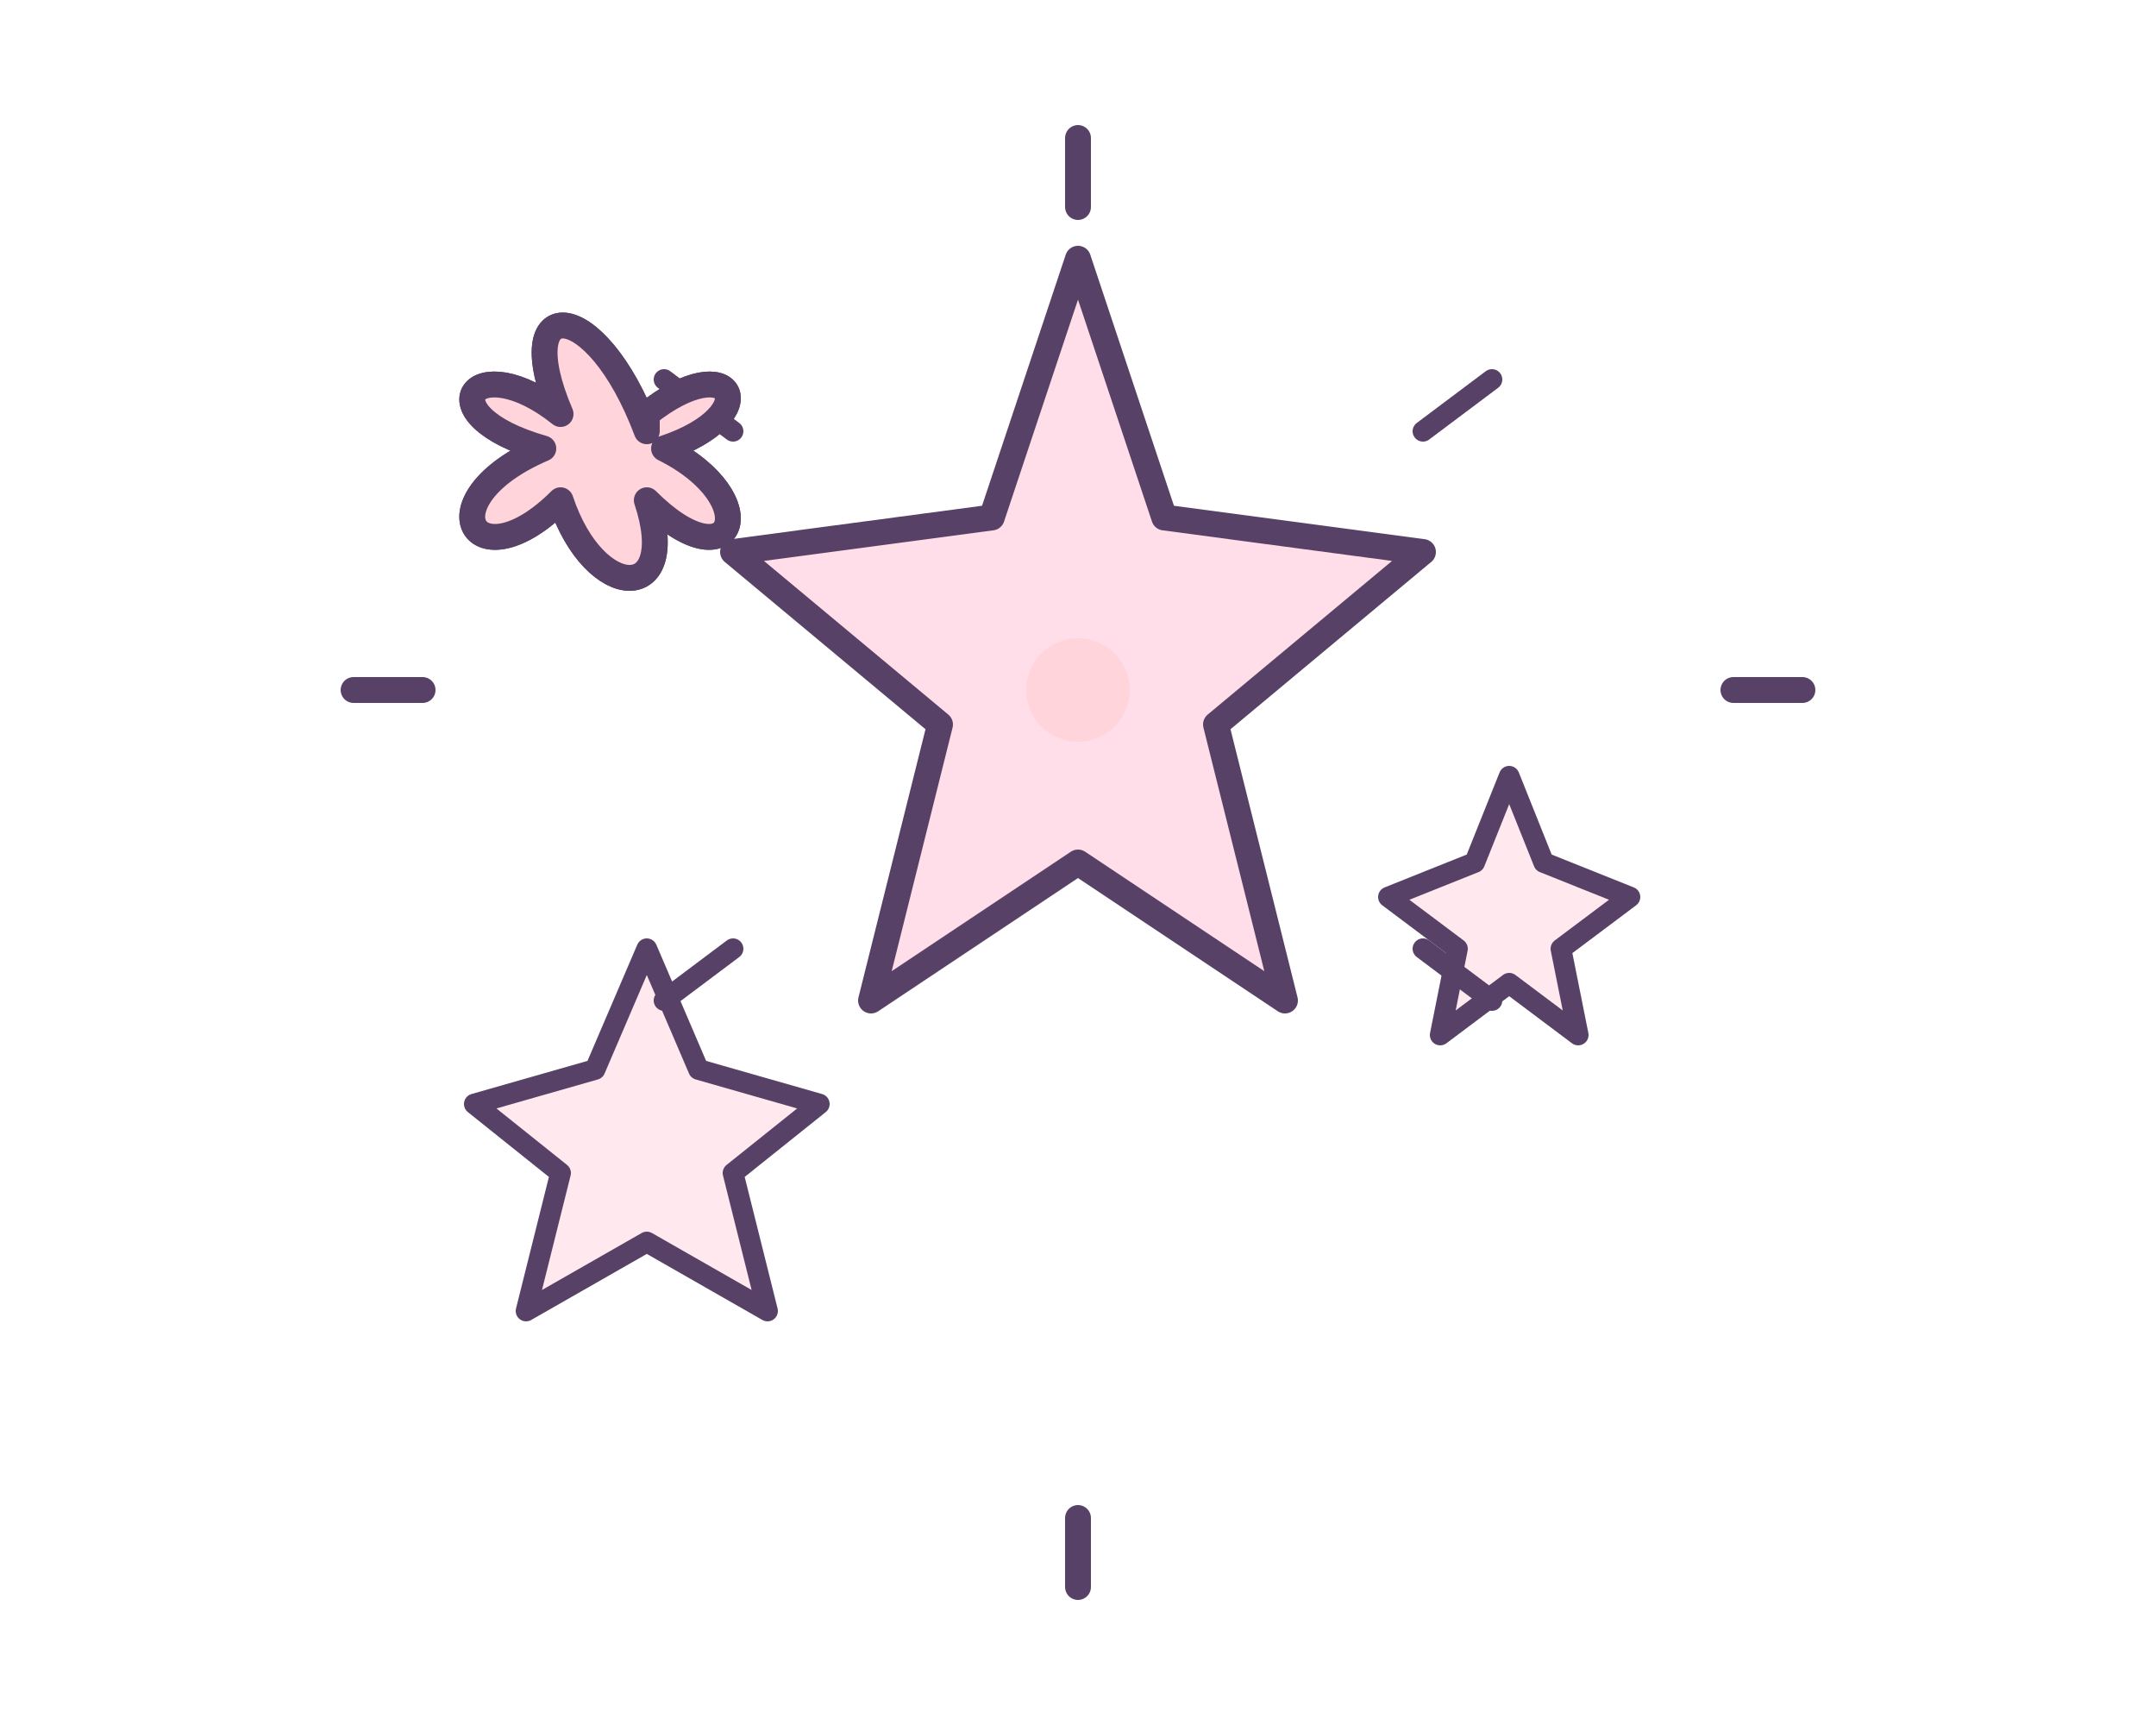
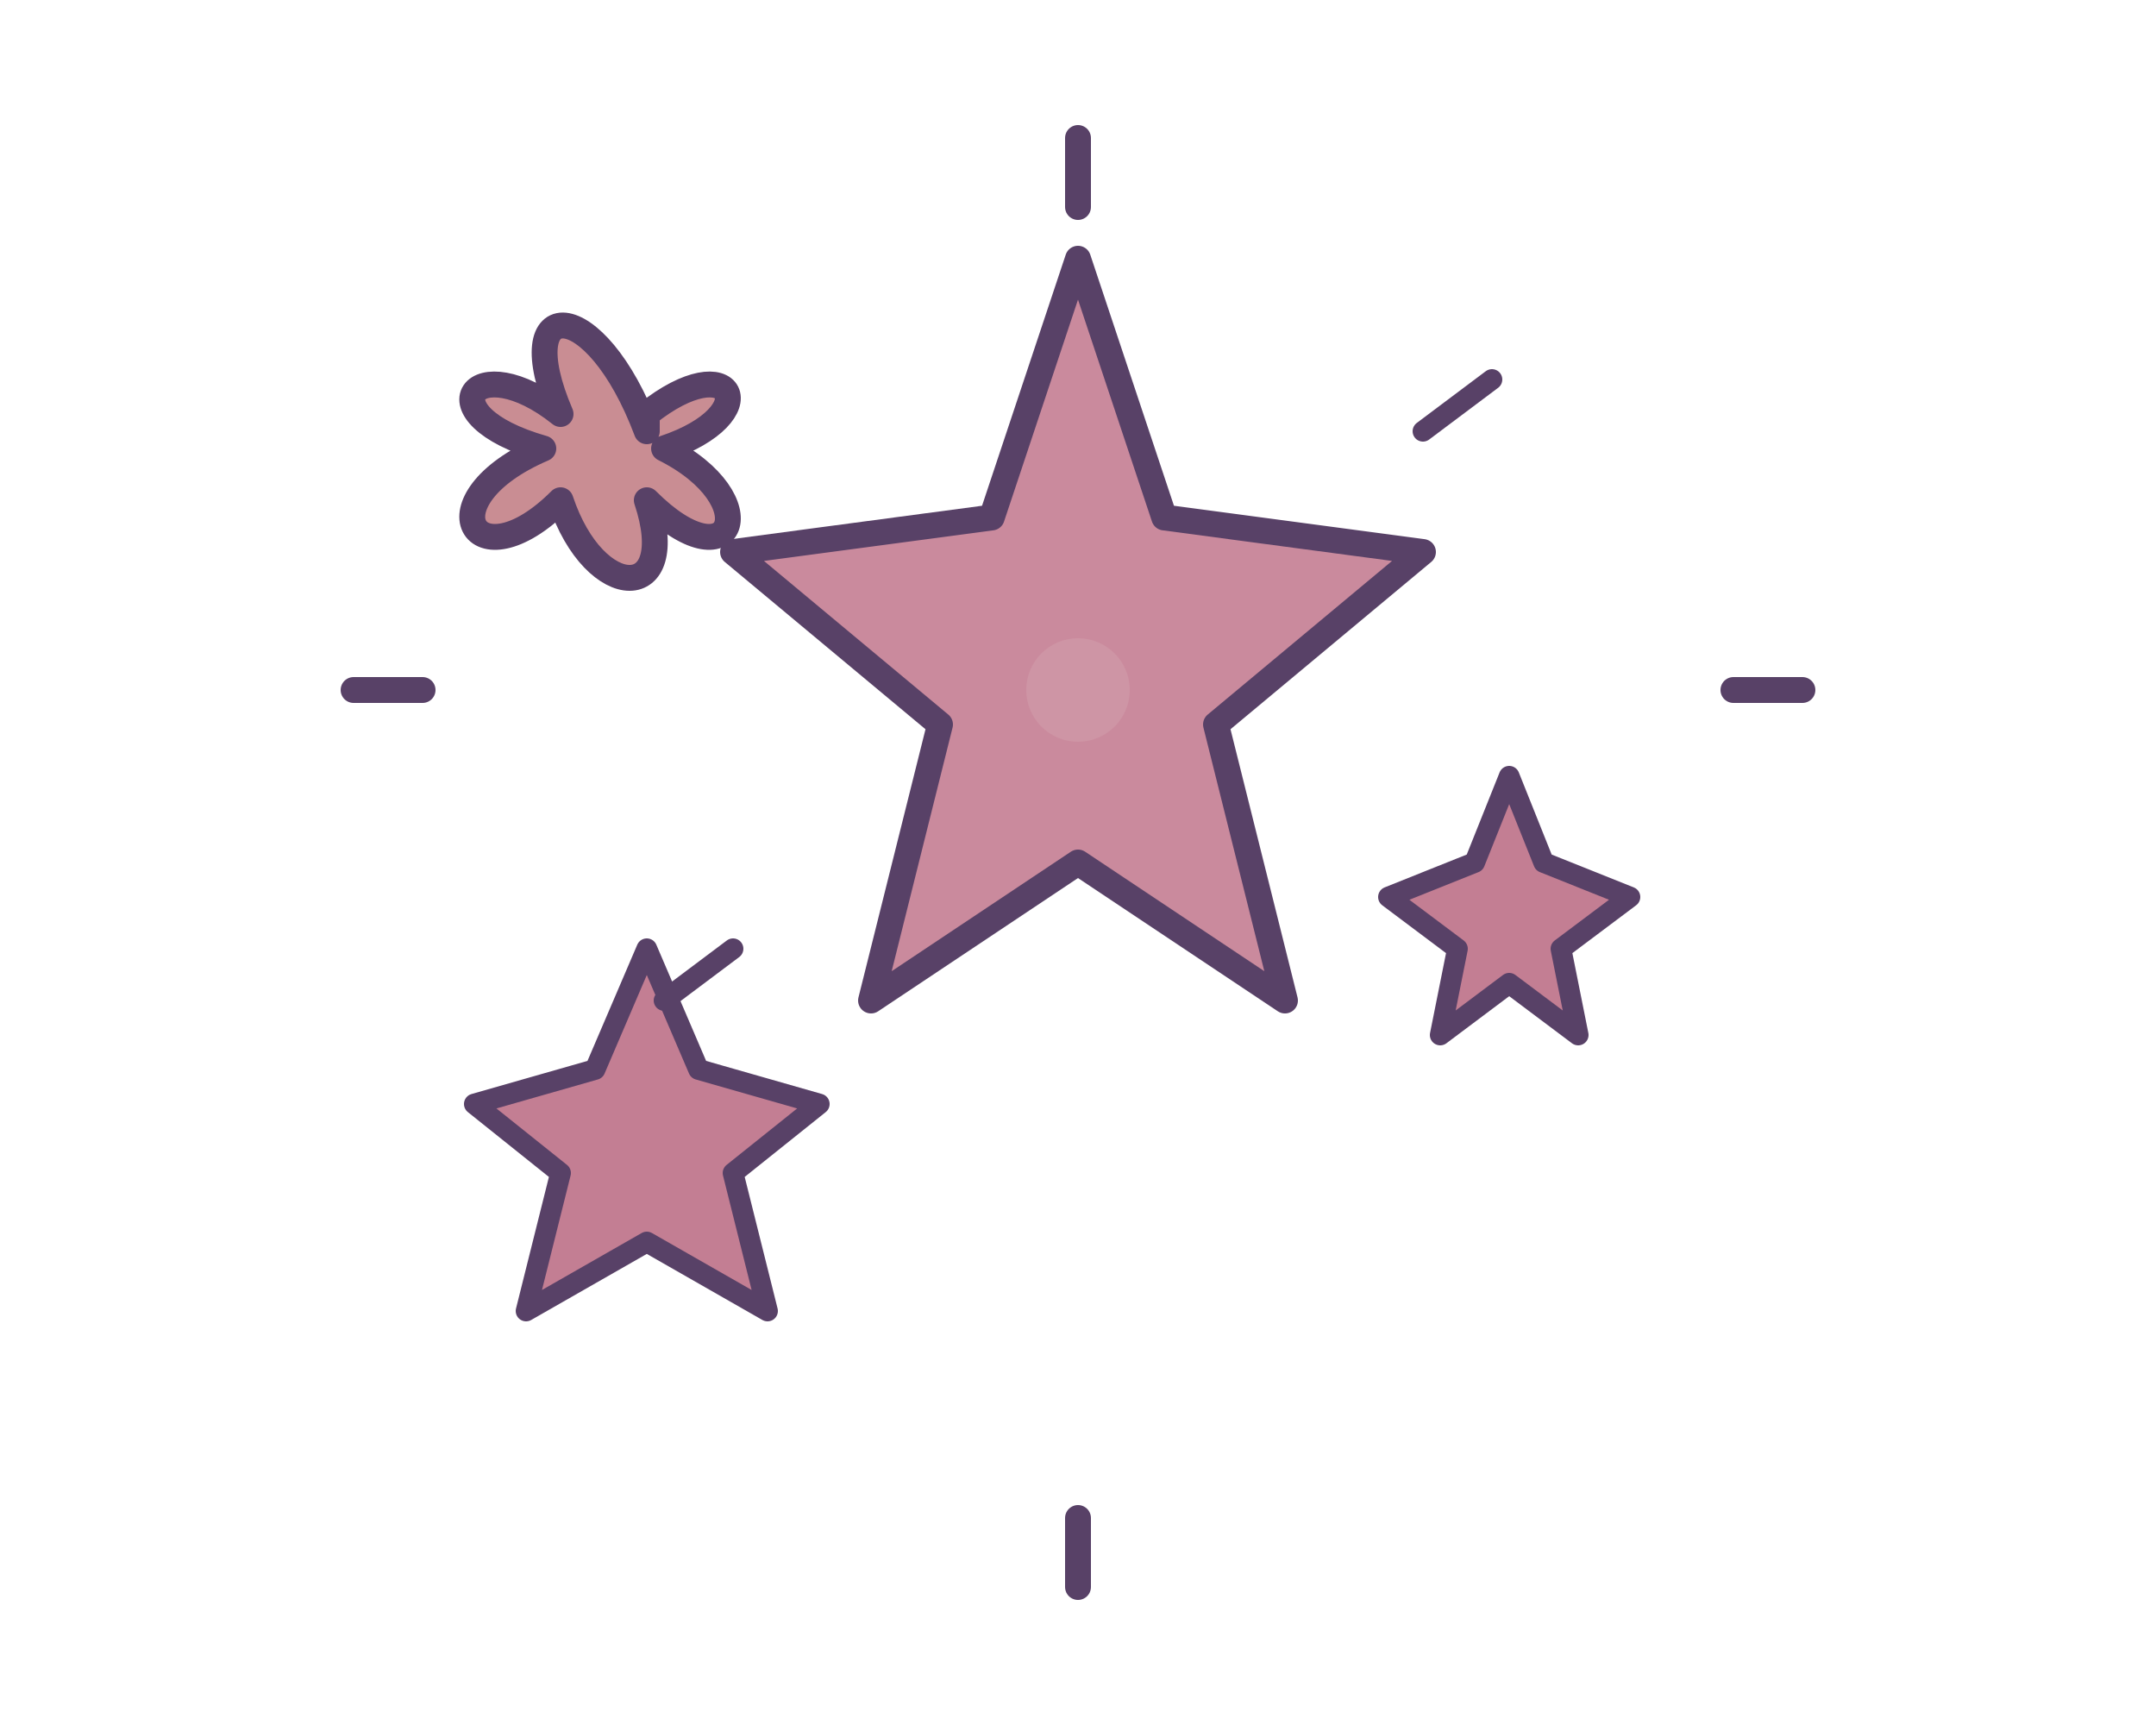
<svg xmlns="http://www.w3.org/2000/svg" viewBox="0 0 100 100" width="100" height="80" xml:space="preserve" style="opacity: 0.85; fill: none; stroke: #3b204c; stroke-width: 2.2; stroke-linecap: round; stroke-linejoin: round;">
-   <polygon points="50,15 55,30 70,32 58,42 62,58 50,50 38,58 42,42 30,32 45,30" style="fill: #ffd8e6; stroke-width: 1.5;" />
-   <circle cx="50" cy="40" r="3" style="fill: #ffccd5; stroke: none;" />
-   <polygon points="25,55 28,62 35,64 30,68 32,76 25,72 18,76 20,68 15,64 22,62" style="fill: #ffe5ec; stroke-width: 1.2;" />
-   <polygon points="75,45 77,50 82,52 78,55 79,60 75,57 71,60 72,55 68,52 73,50" style="fill: #ffe5ec; stroke-width: 1.2;" />
+   <polygon points="50,15 55,30 70,32 58,42 62,58 50,50 38,58 42,42 30,32 45,30" style="fill: #C1768C; stroke-width: 1.5;" />
+   <circle cx="50" cy="40" r="3" style="fill: #C68295; stroke: none;" />
+   <polygon points="25,55 28,62 35,64 30,68 32,76 25,72 18,76 20,68 15,64 22,62" style="fill: #b96780; stroke-width: 1.2;" />
+   <polygon points="75,45 77,50 82,52 78,55 79,60 75,57 71,60 72,55 68,52 73,50" style="fill: #b96780; stroke-width: 1.2;" />
  <path d="M 50,8 L 50,12" style="stroke-width: 1.5;" />
  <path d="M 8,40 L 12,40" style="stroke-width: 1.5;" />
  <path d="M 92,40 L 88,40" style="stroke-width: 1.5;" />
  <path d="M 50,88 L 50,92" style="stroke-width: 1.5;" />
-   <path d="M 30,25 L 26,22" style="stroke-width: 1.2;" />
  <path d="M 70,25 L 74,22" style="stroke-width: 1.2;" />
  <path d="M 30,55 L 26,58" style="stroke-width: 1.2;" />
-   <path d="M 70,55 L 74,58" style="stroke-width: 1.2;" />
-   <g transform="translate(5px, 68px) scale(0.45);">
-     <path d="M 25,25 C 22,17 17,17 20,24 C 15,20 12,24 19,26 C 12,29 15,34 20,29 C 22,35 27,35 25,29 C 30,34 32,29 26,26 C 32,24 30,20 25,24 Z" style="fill: #c7f9cc; stroke-width: 1.5;" />
-   </g>
  <g transform="translate(68px, 72px) scale(0.5);">
-     <path d="M 25,25 C 22,17 17,17 20,24 C 15,20 12,24 19,26 C 12,29 15,34 20,29 C 22,35 27,35 25,29 C 30,34 32,29 26,26 C 32,24 30,20 25,24 Z" style="fill: #ffccd5; stroke-width: 1.5;" />
+     <path d="M 25,25 C 22,17 17,17 20,24 C 15,20 12,24 19,26 C 12,29 15,34 20,29 C 22,35 27,35 25,29 C 30,34 32,29 26,26 C 32,24 30,20 25,24 Z" style="fill: #C07980; stroke-width: 1.5;" />
  </g>
</svg>
